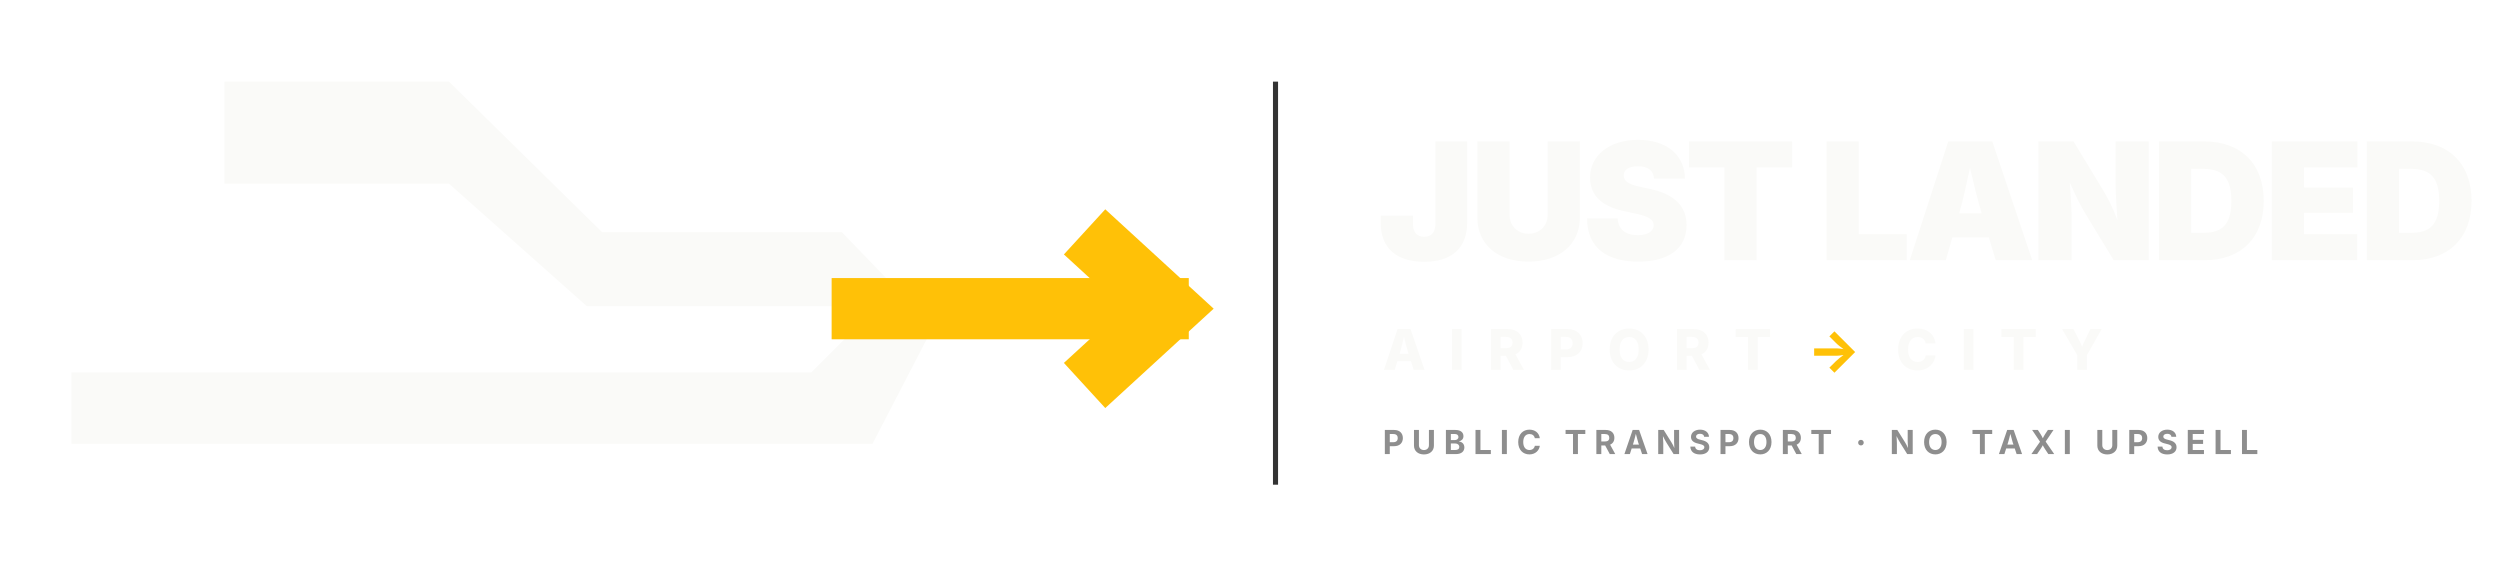
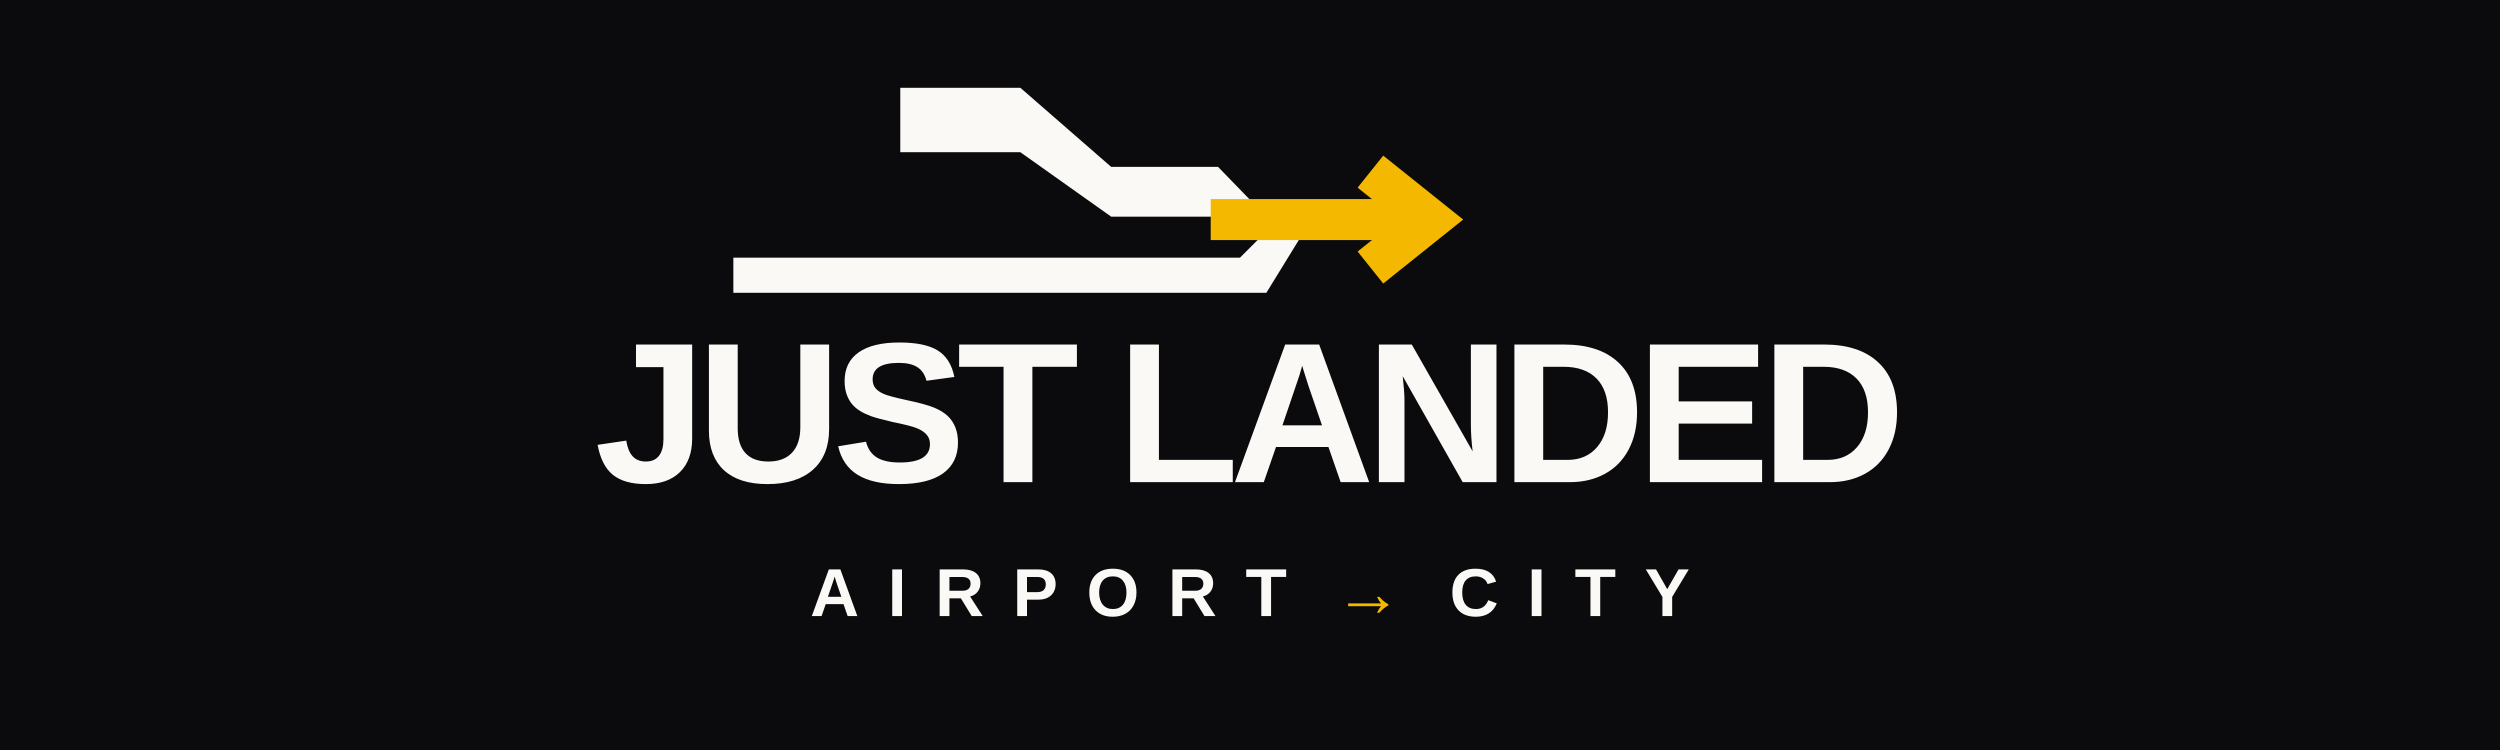
- <svg xmlns="http://www.w3.org/2000/svg" viewBox="0 0 980 230" role="img" aria-labelledby="t d">
-   <g fill="#FAFAF8">
-     <path d="M88 32H176L236 91H330L358 120H230L176 72H88Z" />
-     <path d="M28 146H318L344 120H370L342 174H28Z" />
+ <svg xmlns="http://www.w3.org/2000/svg" viewBox="0 0 1400 420" role="img" aria-labelledby="t d">
+   <rect width="1400" height="420" fill="#0B0B0D" />
+   <g transform="translate(350 18) scale(.82)" style="color:#FAF9F6">
+     <g fill="currentColor">
+       <path d="M188 38 L270 38 L332 92 L405 92 L438 126 L332 126 L270 82 L188 82 Z" />
+       <path d="M74 154 H420 L448 126 H470 L438 178 H74 Z" />
+     </g>
+     <path d="M414 128 H540" fill="none" stroke="#F5B800" stroke-width="28" stroke-linecap="square" />
+     <path d="M520 104 L550 128 L520 152" fill="none" stroke="#F5B800" stroke-width="28" stroke-linecap="square" stroke-linejoin="miter" />
  </g>
-   <path d="M338 121H454" fill="none" stroke="#FFC107" stroke-width="24" stroke-linecap="square" />
-   <path d="M434 99L458 121L434 143" fill="none" stroke="#FFC107" stroke-width="24" stroke-linecap="square" stroke-linejoin="miter" />
-   <line x1="500" y1="32" x2="500" y2="190" stroke="#333333" stroke-width="2" />
-   <text x="540" y="102" fill="#FAFAF8" font-family="Inter,Arial,Helvetica,sans-serif" font-size="64" font-weight="900" letter-spacing="-2">JUST LANDED</text>
-   <text x="542" y="145" fill="#FAFAF8" font-family="Inter,Arial,Helvetica,sans-serif" font-size="22" font-weight="800" letter-spacing="9">AIRPORT <tspan fill="#FFC107">→</tspan> CITY</text>
-   <text x="542" y="178" fill="#8E8E8E" font-family="Inter,Arial,Helvetica,sans-serif" font-size="13" font-weight="700" letter-spacing="3">PUBLIC TRANSPORT · NO TAXI UPSELL</text>
+   <text x="700" y="270" text-anchor="middle" font-family="Arial, Helvetica, sans-serif" font-size="112" font-weight="900" letter-spacing="-5" fill="#FAF9F6">JUST LANDED</text>
+   <text x="700" y="345" text-anchor="middle" font-family="Arial, Helvetica, sans-serif" font-size="38" font-weight="700" letter-spacing="16" fill="#FAF9F6">AIRPORT <tspan fill="#F5B800">→</tspan> CITY</text>
</svg>
